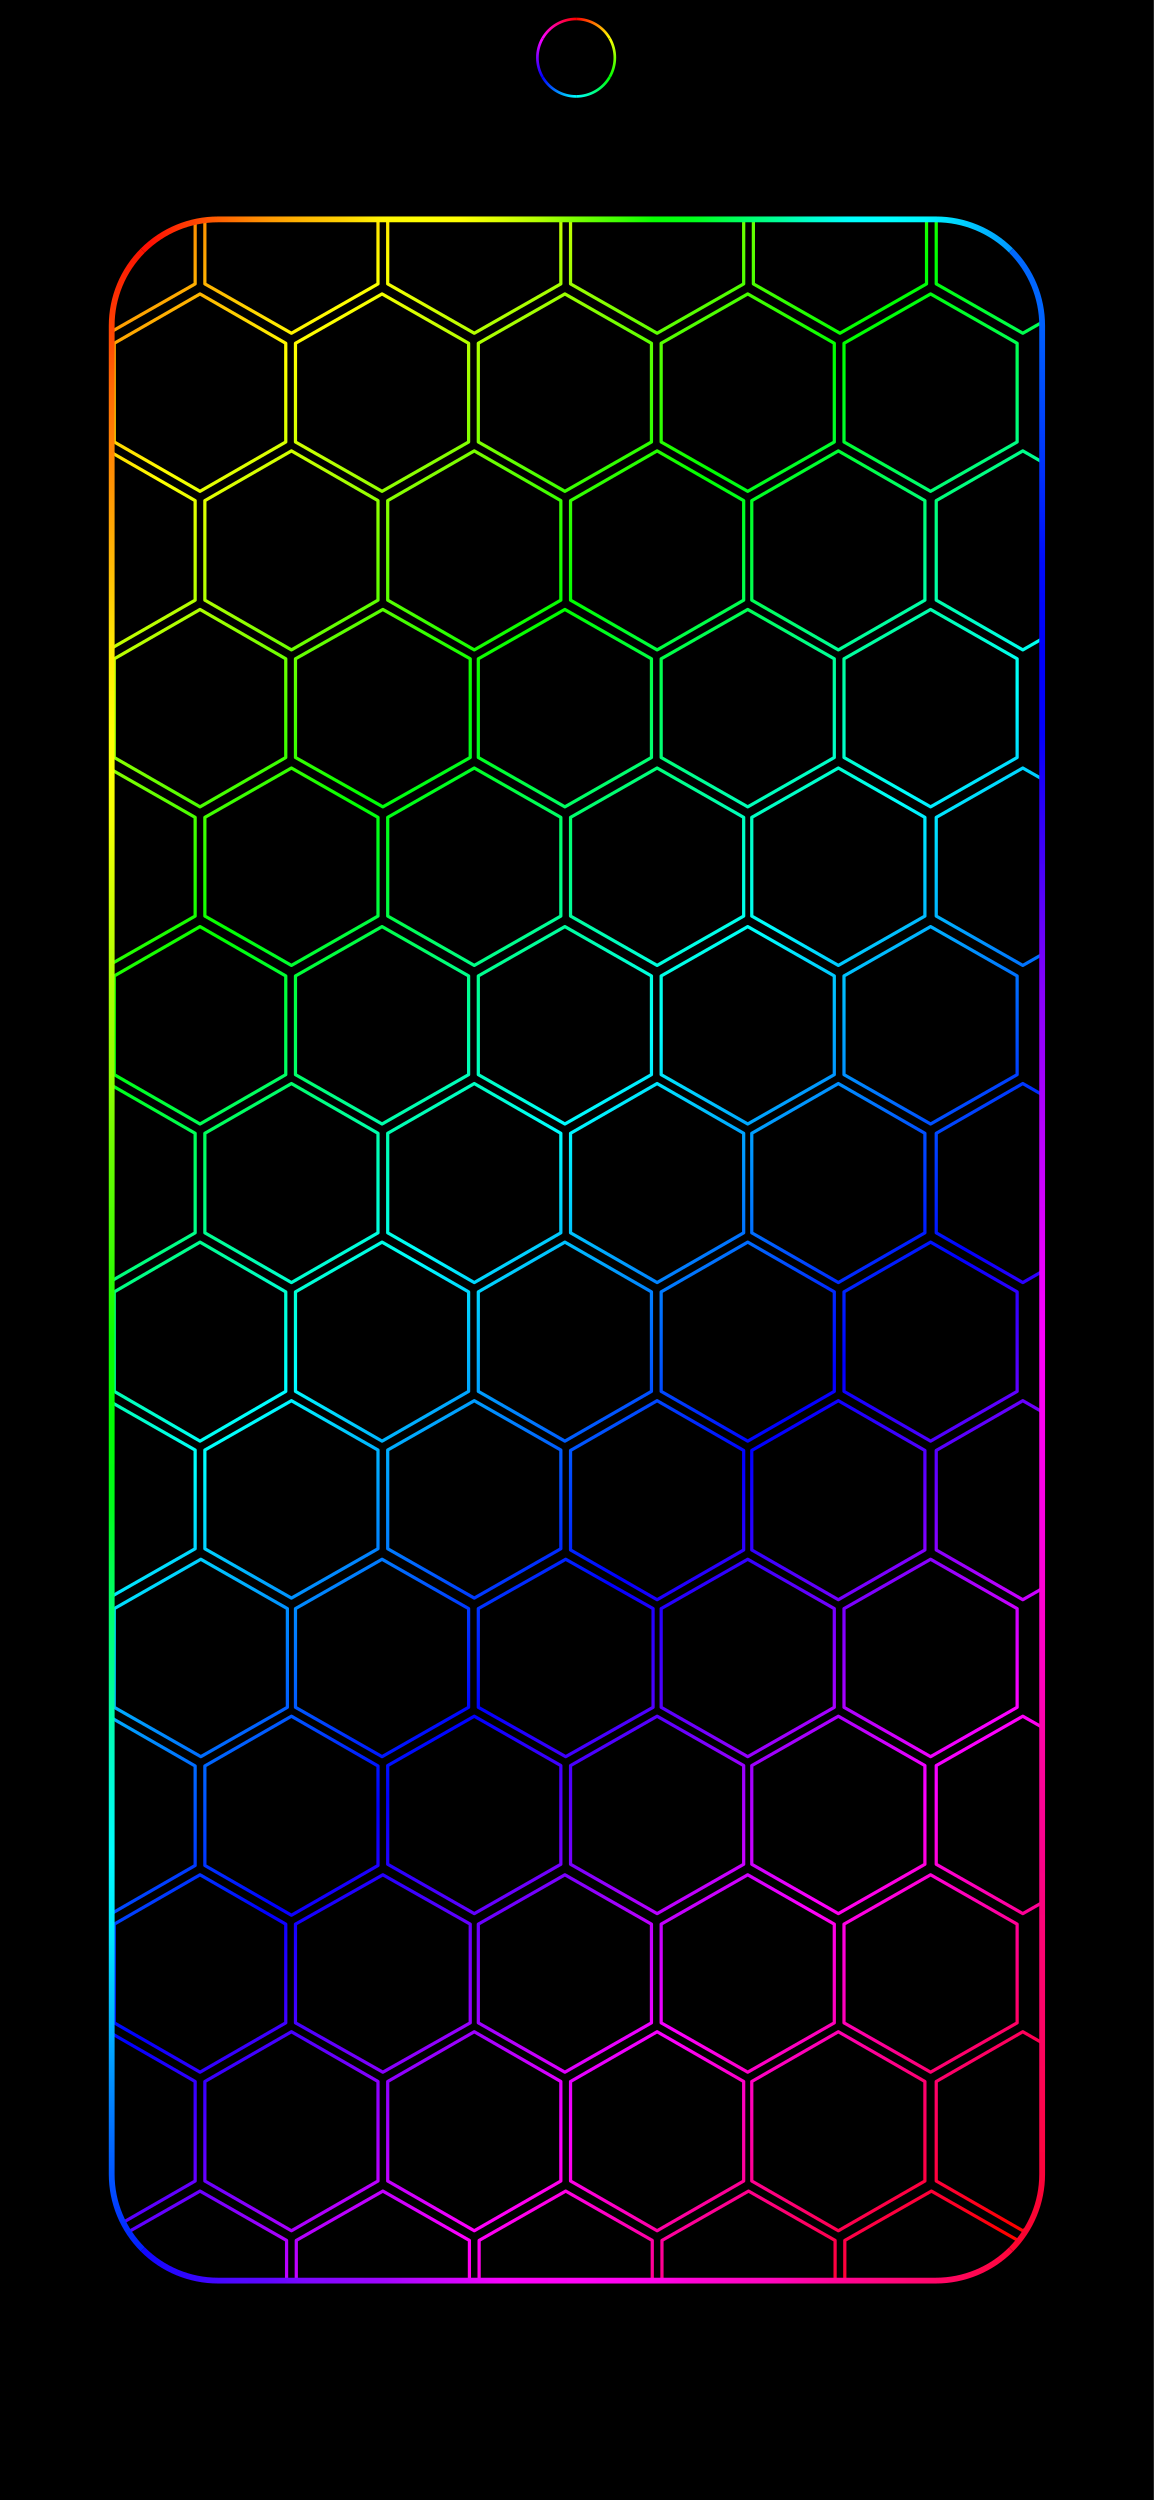
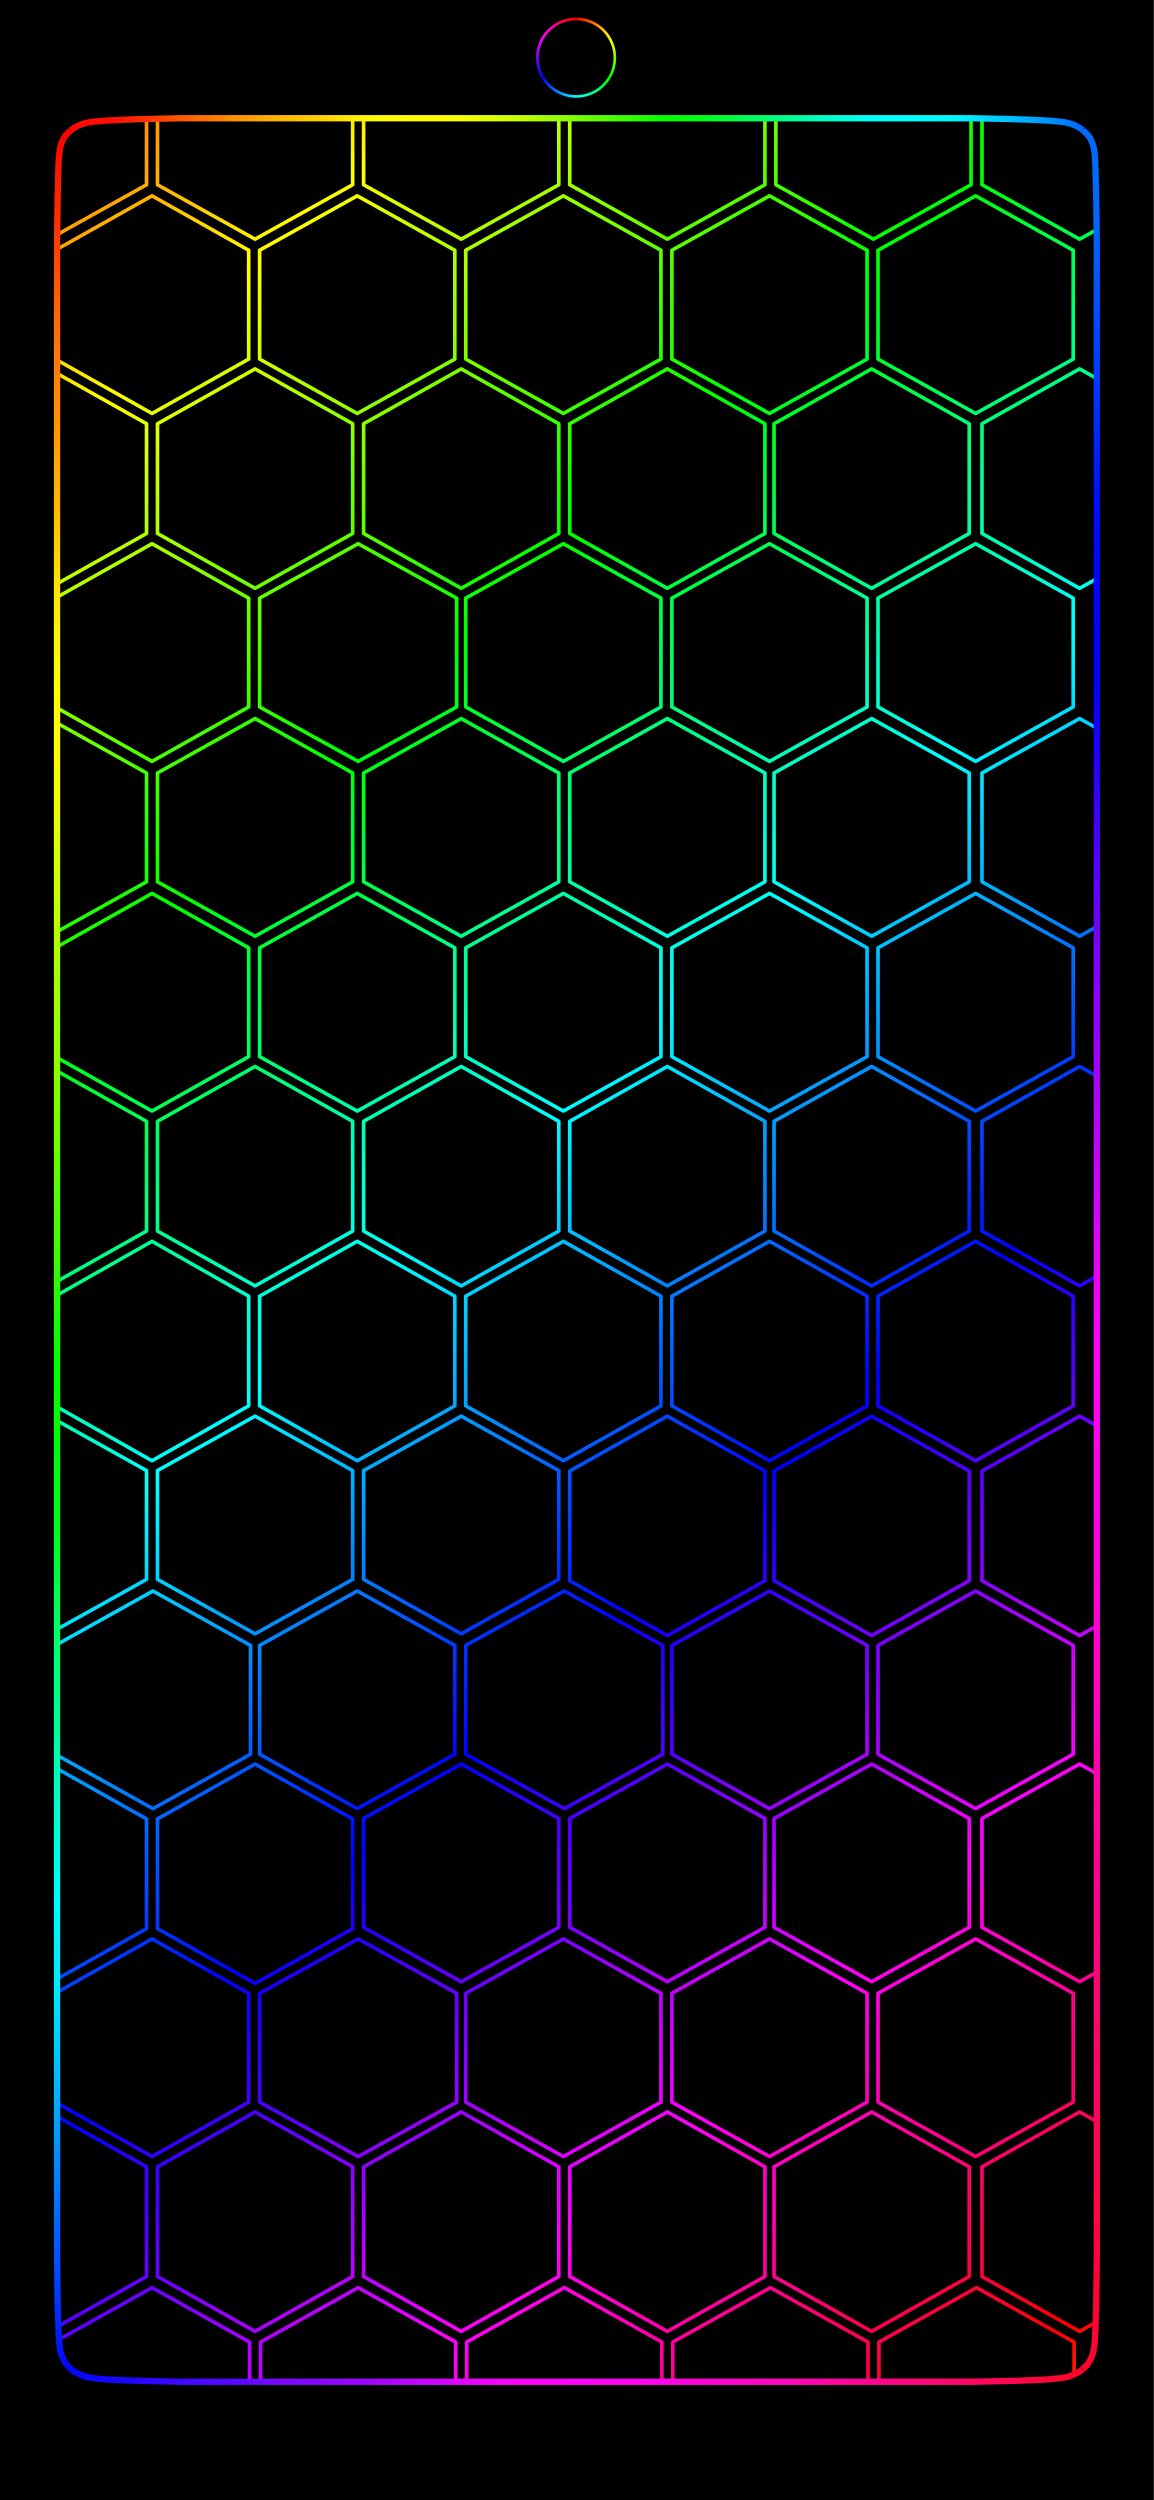
- <svg xmlns="http://www.w3.org/2000/svg" width="1440" height="3120" viewBox="0 0 1440 3120" data-frame-layout="continuous-grid">
+ <svg xmlns="http://www.w3.org/2000/svg" width="1440" height="3120" viewBox="0 0 1440 3120" data-frame-layout="continuous-grid" data-google-display="pixel_6_pro">
  <defs>
    <linearGradient id="rainbow" gradientUnits="userSpaceOnUse" x1="0" y1="0" x2="1219.246" y2="1286.926">
      <stop offset="0" stop-color="#ff0097" />
      <stop offset="0.076" stop-color="#ff0000" />
      <stop offset="0.205" stop-color="#ffff00" />
      <stop offset="0.335" stop-color="#00ff00" />
      <stop offset="0.464" stop-color="#00ffff" />
      <stop offset="0.593" stop-color="#0000ff" />
      <stop offset="0.722" stop-color="#ff00ff" />
      <stop offset="0.851" stop-color="#ff0000" />
      <stop offset="0.98" stop-color="#ffff00" />
      <stop offset="1" stop-color="#d8ff00" />
    </linearGradient>
    <linearGradient id="frame-top" gradientUnits="userSpaceOnUse" x1="28.8" y1="28.8" x2="1411.2" y2="28.8">
      <stop offset="0" stop-color="#ff0804" />
      <stop offset="0.042" stop-color="#ff1103" />
      <stop offset="0.083" stop-color="#ff3e03" />
      <stop offset="0.125" stop-color="#ff6b02" />
      <stop offset="0.167" stop-color="#ff9703" />
      <stop offset="0.208" stop-color="#ffb802" />
      <stop offset="0.25" stop-color="#ffd302" />
      <stop offset="0.292" stop-color="#fff603" />
      <stop offset="0.333" stop-color="#ffff01" />
      <stop offset="0.375" stop-color="#ffff02" />
      <stop offset="0.417" stop-color="#dcff02" />
      <stop offset="0.458" stop-color="#b3ff02" />
      <stop offset="0.5" stop-color="#78ff01" />
      <stop offset="0.542" stop-color="#43ff02" />
      <stop offset="0.583" stop-color="#07ff01" />
      <stop offset="0.625" stop-color="#00ff19" />
      <stop offset="0.667" stop-color="#00ff54" />
      <stop offset="0.708" stop-color="#00ff8e" />
      <stop offset="0.75" stop-color="#00ffcb" />
      <stop offset="0.792" stop-color="#00fffc" />
      <stop offset="0.833" stop-color="#00ffff" />
      <stop offset="0.875" stop-color="#00f6ff" />
      <stop offset="0.917" stop-color="#00cdff" />
      <stop offset="0.958" stop-color="#00a2ff" />
      <stop offset="1" stop-color="#0069ff" />
    </linearGradient>
    <linearGradient id="frame-right" gradientUnits="userSpaceOnUse" x1="1411.2" y1="28.8" x2="1411.2" y2="3091.2">
      <stop offset="0" stop-color="#016afe" />
      <stop offset="0.042" stop-color="#0065fe" />
      <stop offset="0.083" stop-color="#004cfc" />
      <stop offset="0.125" stop-color="#002ffb" />
      <stop offset="0.167" stop-color="#000bfa" />
      <stop offset="0.208" stop-color="#0001fa" />
      <stop offset="0.25" stop-color="#0401fb" />
      <stop offset="0.292" stop-color="#3101f8" />
      <stop offset="0.333" stop-color="#5b02fb" />
      <stop offset="0.375" stop-color="#8702fc" />
      <stop offset="0.417" stop-color="#a301fd" />
      <stop offset="0.458" stop-color="#c502ff" />
      <stop offset="0.5" stop-color="#e501fd" />
      <stop offset="0.542" stop-color="#fb02fc" />
      <stop offset="0.583" stop-color="#fb02f1" />
      <stop offset="0.625" stop-color="#fb02e4" />
      <stop offset="0.667" stop-color="#fd02d2" />
      <stop offset="0.708" stop-color="#ff02be" />
      <stop offset="0.75" stop-color="#fc059c" />
      <stop offset="0.792" stop-color="#fa028b" />
      <stop offset="0.833" stop-color="#fc0475" />
      <stop offset="0.875" stop-color="#fc0466" />
      <stop offset="0.917" stop-color="#fc054c" />
      <stop offset="0.958" stop-color="#fb0436" />
      <stop offset="1" stop-color="#fc052c" />
    </linearGradient>
    <linearGradient id="frame-bottom" gradientUnits="userSpaceOnUse" x1="28.8" y1="3091.2" x2="1411.2" y2="3091.2">
      <stop offset="0" stop-color="#0108fe" />
      <stop offset="0.042" stop-color="#1507ff" />
      <stop offset="0.083" stop-color="#3206ff" />
      <stop offset="0.125" stop-color="#4b07ff" />
      <stop offset="0.167" stop-color="#5e06ff" />
      <stop offset="0.208" stop-color="#7c07ff" />
      <stop offset="0.25" stop-color="#8d06ff" />
      <stop offset="0.292" stop-color="#a005ff" />
      <stop offset="0.333" stop-color="#bd06ff" />
      <stop offset="0.375" stop-color="#d804ff" />
      <stop offset="0.417" stop-color="#f703fd" />
      <stop offset="0.458" stop-color="#fd02f7" />
      <stop offset="0.5" stop-color="#ff04f8" />
      <stop offset="0.542" stop-color="#ff03f2" />
      <stop offset="0.583" stop-color="#ff04ea" />
      <stop offset="0.625" stop-color="#ff03d6" />
      <stop offset="0.667" stop-color="#ff05c9" />
      <stop offset="0.708" stop-color="#ff06bf" />
      <stop offset="0.75" stop-color="#ff05a5" />
      <stop offset="0.792" stop-color="#ff0491" />
      <stop offset="0.833" stop-color="#ff077e" />
      <stop offset="0.875" stop-color="#ff066e" />
      <stop offset="0.917" stop-color="#ff0658" />
      <stop offset="0.958" stop-color="#ff0640" />
      <stop offset="1" stop-color="#ff0423" />
    </linearGradient>
    <linearGradient id="frame-left" gradientUnits="userSpaceOnUse" x1="28.8" y1="28.8" x2="28.8" y2="3091.2">
      <stop offset="0" stop-color="#fa0300" />
      <stop offset="0.042" stop-color="#fd3503" />
      <stop offset="0.083" stop-color="#ff6b04" />
      <stop offset="0.125" stop-color="#ff9003" />
      <stop offset="0.167" stop-color="#ffb905" />
      <stop offset="0.208" stop-color="#ffea05" />
      <stop offset="0.25" stop-color="#ffff06" />
      <stop offset="0.292" stop-color="#f6ff05" />
      <stop offset="0.333" stop-color="#cfff02" />
      <stop offset="0.375" stop-color="#a8fe04" />
      <stop offset="0.417" stop-color="#91fd02" />
      <stop offset="0.458" stop-color="#66fd01" />
      <stop offset="0.5" stop-color="#3ffc03" />
      <stop offset="0.542" stop-color="#0afd02" />
      <stop offset="0.583" stop-color="#01fd02" />
      <stop offset="0.625" stop-color="#00fc1b" />
      <stop offset="0.667" stop-color="#01ff63" />
      <stop offset="0.708" stop-color="#00fd91" />
      <stop offset="0.75" stop-color="#00fccd" />
      <stop offset="0.792" stop-color="#01fcfe" />
      <stop offset="0.833" stop-color="#01e6ff" />
      <stop offset="0.875" stop-color="#02b6ff" />
      <stop offset="0.917" stop-color="#027efe" />
      <stop offset="0.958" stop-color="#0149ff" />
      <stop offset="1" stop-color="#0406fd" />
    </linearGradient>
    <linearGradient id="camera-0" gradientUnits="userSpaceOnUse" x1="719" y1="23.673" x2="760.852" y2="47.837">
      <stop stop-color="#ff0000" />
      <stop offset="1" stop-color="#ffff00" />
    </linearGradient>
    <linearGradient id="camera-1" gradientUnits="userSpaceOnUse" x1="760.852" y1="47.837" x2="760.852" y2="96.163">
      <stop stop-color="#ffff00" />
      <stop offset="1" stop-color="#00ff00" />
    </linearGradient>
    <linearGradient id="camera-2" gradientUnits="userSpaceOnUse" x1="760.852" y1="96.163" x2="719" y2="120.327">
      <stop stop-color="#00ff00" />
      <stop offset="1" stop-color="#00ffff" />
    </linearGradient>
    <linearGradient id="camera-3" gradientUnits="userSpaceOnUse" x1="719" y1="120.327" x2="677.148" y2="96.163">
      <stop stop-color="#00ffff" />
      <stop offset="1" stop-color="#0000ff" />
    </linearGradient>
    <linearGradient id="camera-4" gradientUnits="userSpaceOnUse" x1="677.148" y1="96.163" x2="677.148" y2="47.837">
      <stop stop-color="#0000ff" />
      <stop offset="1" stop-color="#ff00ff" />
    </linearGradient>
    <linearGradient id="camera-5" gradientUnits="userSpaceOnUse" x1="677.148" y1="47.837" x2="719" y2="23.673">
      <stop stop-color="#ff00ff" />
      <stop offset="1" stop-color="#ff0000" />
    </linearGradient>
    <clipPath id="rgb-frame-clip">
-       <rect x="28.8" y="28.8" width="1382.4" height="3062.4" rx="158" />
+       <path d="M176.061,6.32 1263.939,6.32 1315.04,7.422 1343.807,8.422 1364.864,9.504 1373.635,10.086 1386.09,11.328 1392.079,12.342 1397.229,13.647 1402.47,15.538 1407.742,18.099 1410.238,19.574 1412.618,21.199 1414.754,22.897 1418.943,26.862 1421.349,29.461 1423.241,31.844 1424.78,34.229 1426.13,36.9 1427.645,40.67 1428.682,43.978 1429.418,47.094 1430.484,53.313 1431.165,59.623 1431.574,66.357 1432.854,111.991 1433.68,176.059 1433.68,2943.941 1432.854,3008.011 1431.746,3042.491 1431.229,3053.473 1430.71,3060.231 1429.973,3066.623 1428.938,3072.362 1428.027,3075.547 1426.794,3078.966 1425.236,3082.442 1423.769,3085.284 1422.311,3087.772 1420.674,3090.059 1418.481,3092.527 1414.337,3096.448 1412.201,3098.146 1409.819,3099.773 1404.603,3102.68 1399.132,3105.08 1394.461,3106.625 1389.33,3107.767 1382.463,3108.821 1368.137,3110.311 1346.679,3111.446 1325.648,3112.269 1263.939,3113.68 176.061,3113.68 121.256,3112.476 104.949,3111.942 87.524,3111.162 71.863,3110.311 66.531,3109.822 57.537,3108.821 53.862,3108.303 47.914,3107.208 43.479,3106.011 40.867,3105.08 35.397,3102.68 30.181,3099.773 27.798,3098.146 25.663,3096.448 21.519,3092.527 19.325,3090.058 17.687,3087.771 14.763,3082.442 13.204,3078.966 11.972,3075.548 11.062,3072.363 10.485,3069.619 9.29,3060.231 8.573,3049.933 7.146,3008.011 6.32,2943.941 6.32,176.059 7.146,111.991 8.293,69.901 8.603,62.933 9.516,53.313 10.582,47.094 11.318,43.978 12.355,40.67 13.87,36.9 15.22,34.229 16.759,31.844 18.651,29.461 21.057,26.862 25.246,22.897 27.382,21.199 29.762,19.574 32.258,18.099 34.872,16.743 40.173,14.503 45.291,12.951 50.754,11.807 57.498,10.89 71.803,9.692 93.321,8.554 114.352,7.731Z" />
    </clipPath>
  </defs>
  <rect width="1440" height="3120" fill="#000" />
-   <g id="android-wallpaper-inset" transform="translate(115.2 249.6) scale(0.84)">
+   <g id="android-wallpaper-inset" transform="translate(65.455 141.818) scale(0.9090909)">
    <g clip-path="url(#rgb-frame-clip)">
-       <g transform="translate(53 53) scale(2.404 2.404) translate(-349.489 -0)">
-         <path d="M337.5,-61.704L391,-31.204L391,29.796L337.5,60.296L284,29.796L284,-31.204ZM450.5,-61.704L504,-31.204L504,29.796L450.5,60.296L397,29.796L397,-31.204ZM563.5,-61.704L617,-31.204L617,29.796L563.5,60.296L510,29.796L510,-31.204ZM676.5,-61.704L730,-31.204L730,29.796L676.5,60.296L623,29.796L623,-31.204ZM789.5,-61.704L843,-31.204L843,29.796L789.5,60.296L736,29.796L736,-31.204ZM902.5,-61.704L956,-31.204L956,29.796L902.5,60.296L849,29.796L849,-31.204ZM394,36L447,66.5L447,127.5L394,158L341,127.5L341,66.5ZM506.5,36L560,66.5L560,127.5L506.5,158L453,127.5L453,66.5ZM619.5,36L673,66.5L673,127.5L619.5,158L566,127.5L566,66.5ZM732.5,36L786,66.5L786,127.5L732.5,158L679,127.5L679,66.5ZM845.5,36L899,66.5L899,127.5L845.5,158L792,127.5L792,66.5ZM337.5,133L391,163.75L391,225.25L337.5,256L284,225.25L284,163.75ZM450.5,133L504,163.75L504,225.25L450.5,256L397,225.25L397,163.75ZM563.5,133L617,163.75L617,225.25L563.5,256L510,225.25L510,163.75ZM676.5,133L730,163.75L730,225.25L676.5,256L623,225.25L623,163.75ZM788.5,133L842,163.75L842,225.25L788.5,256L735,225.25L735,163.75ZM902.5,133L956,163.75L956,225.25L902.5,256L849,225.25L849,163.75ZM394,231L447,261.5L447,322.5L394,353L341,322.5L341,261.5ZM507,231L561,261.5L561,322.5L507,353L453,322.5L453,261.5ZM619.5,231L673,261.5L673,322.5L619.5,353L566,322.5L566,261.5ZM732.5,231L786,261.5L786,322.5L732.5,353L679,322.5L679,261.5ZM845.5,231L899,261.5L899,322.5L845.5,353L792,322.5L792,261.5ZM337.5,329L391,359.5L391,420.5L337.5,451L284,420.5L284,359.5ZM450.5,329L504,359.5L504,420.5L450.5,451L397,420.5L397,359.5ZM563.5,329L617,359.5L617,420.5L563.5,451L510,420.5L510,359.5ZM676.5,329L730,359.5L730,420.5L676.5,451L623,420.5L623,359.5ZM788.5,329L842,359.5L842,420.5L788.5,451L735,420.5L735,359.5ZM902.5,329L956,359.5L956,420.5L902.5,451L849,420.5L849,359.5ZM394,427L447,457.5L447,518.5L394,549L341,518.5L341,457.5ZM506.5,427L560,457.5L560,518.5L506.5,549L453,518.5L453,457.5ZM619.5,427L673,457.5L673,518.5L619.5,549L566,518.5L566,457.5ZM732.5,427L786,457.5L786,518.5L732.5,549L679,518.5L679,457.5ZM845.5,427L899,457.5L899,518.5L845.5,549L792,518.5L792,457.5ZM337.5,524L391,554.75L391,616.25L337.5,647L284,616.25L284,554.75ZM450.5,524L504,554.75L504,616.25L450.5,647L397,616.25L397,554.75ZM563.5,524L617,554.75L617,616.25L563.5,647L510,616.25L510,554.75ZM676.5,524L730,554.75L730,616.25L676.5,647L623,616.25L623,554.75ZM788.5,524L842,554.75L842,616.25L788.5,647L735,616.25L735,554.75ZM902.5,524L956,554.75L956,616.25L902.5,647L849,616.25L849,554.75ZM394,622L447,652.75L447,714.25L394,745L341,714.25L341,652.75ZM506.5,622L560,652.75L560,714.25L506.5,745L453,714.25L453,652.75ZM619.5,622L673,652.75L673,714.25L619.5,745L566,714.25L566,652.75ZM732.5,622L786,652.75L786,714.25L732.5,745L679,714.25L679,652.75ZM845.5,622L899,652.75L899,714.25L845.5,745L792,714.25L792,652.75ZM337.5,720L391,750.5L391,811.5L337.5,842L284,811.5L284,750.5ZM450.5,720L504,750.5L504,811.5L450.5,842L397,811.5L397,750.5ZM563.5,720L617,750.5L617,811.5L563.5,842L510,811.5L510,750.5ZM676.5,720L730,750.75L730,812.25L676.5,843L623,812.25L623,750.75ZM788.5,720L842,750.75L842,812.25L788.5,843L735,812.25L735,750.75ZM902.5,720L956,750.75L956,812.25L902.5,843L849,812.25L849,750.75ZM394.5,818L448,848.5L448,909.5L394.5,940L341,909.5L341,848.5ZM506.5,818L560,848.5L560,909.5L506.5,940L453,909.5L453,848.5ZM620,818L674,848.5L674,909.5L620,940L566,909.5L566,848.5ZM732.5,818L786,848.5L786,909.5L732.5,940L679,909.5L679,848.5ZM845.5,818L899,848.5L899,909.5L845.5,940L792,909.5L792,848.5ZM337.5,915L391,945.75L391,1007.25L337.5,1038L284,1007.25L284,945.75ZM450.5,915L504,945.75L504,1007.25L450.5,1038L397,1007.25L397,945.75ZM563.5,915L617,945.5L617,1006.5L563.5,1037L510,1006.5L510,945.5ZM676.5,915L730,945.5L730,1006.5L676.5,1037L623,1006.5L623,945.5ZM788.5,915L842,945.5L842,1006.5L788.5,1037L735,1006.5L735,945.5ZM902.5,915L956,945.5L956,1006.5L902.5,1037L849,1006.5L849,945.5ZM394,1013L447,1043.5L447,1104.5L394,1135L341,1104.5L341,1043.5ZM507,1013L561,1043.5L561,1104.5L507,1135L453,1104.5L453,1043.5ZM619.5,1013L673,1043.5L673,1104.5L619.5,1135L566,1104.5L566,1043.5ZM732.5,1013L786,1043.5L786,1104.5L732.5,1135L679,1104.5L679,1043.5ZM845.5,1013L899,1043.5L899,1104.5L845.5,1135L792,1104.5L792,1043.5ZM337.5,1110L391,1140.75L391,1202.25L337.5,1233L284,1202.25L284,1140.75ZM450.5,1110L504,1140.75L504,1202.25L450.5,1233L397,1202.25L397,1140.75ZM563.5,1110L617,1140.75L617,1202.25L563.5,1233L510,1202.25L510,1140.75ZM676.5,1110L730,1140.75L730,1202.25L676.5,1233L623,1202.25L623,1140.75ZM788.5,1110L842,1140.75L842,1202.25L788.5,1233L735,1202.25L735,1140.75ZM902.5,1110L956,1140.75L956,1202.25L902.5,1233L849,1202.25L849,1140.75ZM394,1208.476L447.5,1238.976L447.5,1299.976L394,1330.476L340.5,1299.976L340.5,1238.976ZM507,1208.476L560.5,1238.976L560.5,1299.976L507,1330.476L453.5,1299.976L453.5,1238.976ZM620,1208.476L673.5,1238.976L673.5,1299.976L620,1330.476L566.5,1299.976L566.5,1238.976ZM733,1208.476L786.5,1238.976L786.5,1299.976L733,1330.476L679.5,1299.976L679.5,1238.976ZM846,1208.476L899.5,1238.976L899.5,1299.976L846,1330.476L792.5,1299.976L792.5,1238.976Z" fill="none" stroke="url(#rainbow)" stroke-width="2" stroke-linejoin="round" />
+       <g transform="scale(1.041667 1.018809) translate(-28.8 -28.8)">
+         <g transform="translate(53 53) scale(2.404 2.404) translate(-349.489 -0)">
+           <path d="M337.5,-61.704L391,-31.204L391,29.796L337.5,60.296L284,29.796L284,-31.204ZM450.5,-61.704L504,-31.204L504,29.796L450.5,60.296L397,29.796L397,-31.204ZM563.5,-61.704L617,-31.204L617,29.796L563.5,60.296L510,29.796L510,-31.204ZM676.5,-61.704L730,-31.204L730,29.796L676.5,60.296L623,29.796L623,-31.204ZM789.5,-61.704L843,-31.204L843,29.796L789.5,60.296L736,29.796L736,-31.204ZM902.5,-61.704L956,-31.204L956,29.796L902.5,60.296L849,29.796L849,-31.204ZM394,36L447,66.5L447,127.5L394,158L341,127.5L341,66.5ZM506.5,36L560,66.5L560,127.5L506.5,158L453,127.5L453,66.5ZM619.5,36L673,66.5L673,127.5L619.5,158L566,127.5L566,66.5ZM732.5,36L786,66.5L786,127.5L732.5,158L679,127.5L679,66.5ZM845.5,36L899,66.5L899,127.5L845.5,158L792,127.5L792,66.5ZM337.5,133L391,163.75L391,225.25L337.5,256L284,225.25L284,163.75ZM450.5,133L504,163.75L504,225.25L450.5,256L397,225.25L397,163.75ZM563.5,133L617,163.75L617,225.25L563.5,256L510,225.25L510,163.75ZM676.5,133L730,163.75L730,225.25L676.5,256L623,225.25L623,163.75ZM788.5,133L842,163.75L842,225.25L788.5,256L735,225.25L735,163.75ZM902.5,133L956,163.75L956,225.25L902.5,256L849,225.25L849,163.75ZM394,231L447,261.5L447,322.5L394,353L341,322.5L341,261.5ZM507,231L561,261.5L561,322.5L507,353L453,322.5L453,261.5ZM619.5,231L673,261.5L673,322.5L619.5,353L566,322.5L566,261.5ZM732.5,231L786,261.5L786,322.5L732.5,353L679,322.5L679,261.5ZM845.5,231L899,261.5L899,322.5L845.5,353L792,322.5L792,261.5ZM337.5,329L391,359.5L391,420.5L337.5,451L284,420.5L284,359.5ZM450.5,329L504,359.5L504,420.5L450.5,451L397,420.5L397,359.5ZM563.5,329L617,359.5L617,420.5L563.5,451L510,420.5L510,359.5ZM676.5,329L730,359.5L730,420.5L676.5,451L623,420.5L623,359.5ZM788.5,329L842,359.5L842,420.5L788.5,451L735,420.5L735,359.5ZM902.5,329L956,359.5L956,420.5L902.5,451L849,420.5L849,359.5ZM394,427L447,457.5L447,518.5L394,549L341,518.5L341,457.5ZM506.5,427L560,457.5L560,518.5L506.5,549L453,518.5L453,457.5ZM619.5,427L673,457.5L673,518.5L619.5,549L566,518.5L566,457.5ZM732.5,427L786,457.5L786,518.5L732.5,549L679,518.5L679,457.5ZM845.5,427L899,457.5L899,518.5L845.5,549L792,518.5L792,457.5ZM337.5,524L391,554.75L391,616.25L337.5,647L284,616.25L284,554.75ZM450.5,524L504,554.75L504,616.25L450.5,647L397,616.25L397,554.75ZM563.5,524L617,554.75L617,616.25L563.5,647L510,616.25L510,554.75ZM676.5,524L730,554.75L730,616.25L676.5,647L623,616.25L623,554.75ZM788.5,524L842,554.75L842,616.25L788.5,647L735,616.25L735,554.75ZM902.5,524L956,554.75L956,616.25L902.5,647L849,616.25L849,554.75ZM394,622L447,652.75L447,714.25L394,745L341,714.25L341,652.75ZM506.5,622L560,652.75L560,714.25L506.5,745L453,714.25L453,652.75ZM619.5,622L673,652.75L673,714.25L619.5,745L566,714.25L566,652.75ZM732.5,622L786,652.75L786,714.25L732.5,745L679,714.25L679,652.75ZM845.5,622L899,652.75L899,714.25L845.5,745L792,714.25L792,652.75ZM337.5,720L391,750.5L391,811.5L337.5,842L284,811.5L284,750.5ZM450.5,720L504,750.5L504,811.5L450.5,842L397,811.5L397,750.5ZM563.5,720L617,750.5L617,811.5L563.5,842L510,811.5L510,750.5ZM676.5,720L730,750.75L730,812.25L676.5,843L623,812.25L623,750.75ZM788.5,720L842,750.75L842,812.25L788.5,843L735,812.25L735,750.75ZM902.5,720L956,750.75L956,812.25L902.5,843L849,812.25L849,750.75ZM394.5,818L448,848.5L448,909.5L394.5,940L341,909.5L341,848.5ZM506.5,818L560,848.5L560,909.5L506.5,940L453,909.5L453,848.5ZM620,818L674,848.5L674,909.5L620,940L566,909.5L566,848.5ZM732.5,818L786,848.5L786,909.5L732.5,940L679,909.5L679,848.5ZM845.5,818L899,848.5L899,909.5L845.5,940L792,909.5L792,848.5ZM337.5,915L391,945.75L391,1007.25L337.5,1038L284,1007.25L284,945.75ZM450.5,915L504,945.75L504,1007.25L450.5,1038L397,1007.25L397,945.75ZM563.5,915L617,945.5L617,1006.5L563.5,1037L510,1006.5L510,945.5ZM676.5,915L730,945.5L730,1006.5L676.5,1037L623,1006.5L623,945.5ZM788.5,915L842,945.5L842,1006.5L788.5,1037L735,1006.5L735,945.5ZM902.5,915L956,945.5L956,1006.5L902.5,1037L849,1006.5L849,945.5ZM394,1013L447,1043.5L447,1104.5L394,1135L341,1104.5L341,1043.5ZM507,1013L561,1043.5L561,1104.5L507,1135L453,1104.5L453,1043.5ZM619.5,1013L673,1043.5L673,1104.5L619.5,1135L566,1104.5L566,1043.5ZM732.5,1013L786,1043.5L786,1104.5L732.5,1135L679,1104.5L679,1043.5ZM845.5,1013L899,1043.5L899,1104.5L845.5,1135L792,1104.5L792,1043.5ZM337.5,1110L391,1140.75L391,1202.25L337.5,1233L284,1202.25L284,1140.75ZM450.5,1110L504,1140.75L504,1202.25L450.5,1233L397,1202.25L397,1140.75ZM563.5,1110L617,1140.75L617,1202.25L563.5,1233L510,1202.25L510,1140.75ZM676.5,1110L730,1140.75L730,1202.25L676.5,1233L623,1202.25L623,1140.75ZM788.5,1110L842,1140.75L842,1202.25L788.5,1233L735,1202.25L735,1140.75ZM902.5,1110L956,1140.75L956,1202.25L902.5,1233L849,1202.25L849,1140.75ZM394,1208.476L447.5,1238.976L447.5,1299.976L394,1330.476L340.5,1299.976L340.5,1238.976ZM507,1208.476L560.5,1238.976L560.5,1299.976L507,1330.476L453.5,1299.976L453.5,1238.976ZM620,1208.476L673.5,1238.976L673.5,1299.976L620,1330.476L566.5,1299.976L566.5,1238.976ZM733,1208.476L786.5,1238.976L786.5,1299.976L733,1330.476L679.5,1299.976L679.5,1238.976ZM846,1208.476L899.5,1238.976L899.5,1299.976L846,1330.476L792.5,1299.976L792.5,1238.976Z" fill="none" stroke="url(#rainbow)" stroke-width="2" stroke-linejoin="round" />
+         </g>
      </g>
    </g>
-     <path d="M75.077,75.077A158,158 0 0 1 186.8,28.8L1253.2,28.8A158,158 0 0 1 1364.923,75.077" fill="none" stroke="url(#frame-top)" stroke-width="8.64" stroke-linecap="butt" />
-     <path d="M1364.923,75.077A158,158 0 0 1 1411.2,186.8L1411.2,2933.2A158,158 0 0 1 1364.923,3044.923" fill="none" stroke="url(#frame-right)" stroke-width="8.64" stroke-linecap="butt" />
-     <path d="M1364.923,3044.923A158,158 0 0 1 1253.2,3091.2L186.8,3091.2A158,158 0 0 1 75.077,3044.923" fill="none" stroke="url(#frame-bottom)" stroke-width="8.64" stroke-linecap="butt" />
-     <path d="M75.077,3044.923A158,158 0 0 1 28.8,2933.2L28.8,186.8A158,158 0 0 1 75.077,75.077" fill="none" stroke="url(#frame-left)" stroke-width="8.64" stroke-linecap="butt" />
+     <path d="M25.246,22.897 27.382,21.199 29.762,19.574 32.258,18.099 34.872,16.743 40.173,14.503 45.291,12.951 50.754,11.807 57.498,10.89 71.803,9.692 93.321,8.554 114.352,7.731 176.061,6.32 1263.939,6.32 1315.04,7.422 1343.807,8.422 1364.864,9.504 1373.635,10.086 1386.09,11.328 1392.079,12.342 1397.229,13.647 1402.47,15.538 1407.742,18.099 1410.238,19.574 1412.618,21.199 1414.754,22.897" fill="none" stroke="url(#frame-top)" stroke-width="8.64" stroke-linecap="butt" stroke-linejoin="round" />
+     <path d="M1414.754,22.897 1418.943,26.862 1421.349,29.461 1423.241,31.844 1424.78,34.229 1426.13,36.9 1427.645,40.67 1428.682,43.978 1429.418,47.094 1430.484,53.313 1431.165,59.623 1431.574,66.357 1432.854,111.991 1433.68,176.059 1433.68,2943.941 1432.854,3008.011 1431.746,3042.491 1431.229,3053.473 1430.71,3060.231 1429.973,3066.623 1428.938,3072.362 1428.027,3075.547 1426.794,3078.966 1425.236,3082.442 1423.769,3085.284 1422.311,3087.772 1420.674,3090.059 1418.481,3092.527 1414.337,3096.448" fill="none" stroke="url(#frame-right)" stroke-width="8.64" stroke-linecap="butt" stroke-linejoin="round" />
+     <path d="M1414.337,3096.448 1412.201,3098.146 1409.819,3099.773 1404.603,3102.68 1399.132,3105.08 1394.461,3106.625 1389.33,3107.767 1382.463,3108.821 1368.137,3110.311 1346.679,3111.446 1325.648,3112.269 1263.939,3113.68 176.061,3113.68 121.256,3112.476 104.949,3111.942 87.524,3111.162 71.863,3110.311 66.531,3109.822 57.537,3108.821 53.862,3108.303 47.914,3107.208 43.479,3106.011 40.867,3105.08 35.397,3102.68 30.181,3099.773 27.798,3098.146 25.663,3096.448" fill="none" stroke="url(#frame-bottom)" stroke-width="8.64" stroke-linecap="butt" stroke-linejoin="round" />
+     <path d="M25.663,3096.448 21.519,3092.527 19.325,3090.058 17.687,3087.771 14.763,3082.442 13.204,3078.966 11.972,3075.548 11.062,3072.363 10.485,3069.619 9.29,3060.231 8.573,3049.933 7.146,3008.011 6.32,2943.941 6.32,176.059 7.146,111.991 8.293,69.901 8.603,62.933 9.516,53.313 10.582,47.094 11.318,43.978 12.355,40.67 13.87,36.9 15.22,34.229 16.759,31.844 18.651,29.461 21.057,26.862 25.246,22.897" fill="none" stroke="url(#frame-left)" stroke-width="8.64" stroke-linecap="butt" stroke-linejoin="round" />
  </g>
  <circle cx="719" cy="72" r="51.5" fill="#000" />
  <path d="M719,23.673A48.327,48.327 0 0 1 760.852,47.837" fill="none" stroke="url(#camera-0)" stroke-width="3.346" />
  <path d="M760.852,47.837A48.327,48.327 0 0 1 760.852,96.163" fill="none" stroke="url(#camera-1)" stroke-width="3.346" />
  <path d="M760.852,96.163A48.327,48.327 0 0 1 719,120.327" fill="none" stroke="url(#camera-2)" stroke-width="3.346" />
  <path d="M719,120.327A48.327,48.327 0 0 1 677.148,96.163" fill="none" stroke="url(#camera-3)" stroke-width="3.346" />
  <path d="M677.148,96.163A48.327,48.327 0 0 1 677.148,47.837" fill="none" stroke="url(#camera-4)" stroke-width="3.346" />
  <path d="M677.148,47.837A48.327,48.327 0 0 1 719,23.673" fill="none" stroke="url(#camera-5)" stroke-width="3.346" />
</svg>
